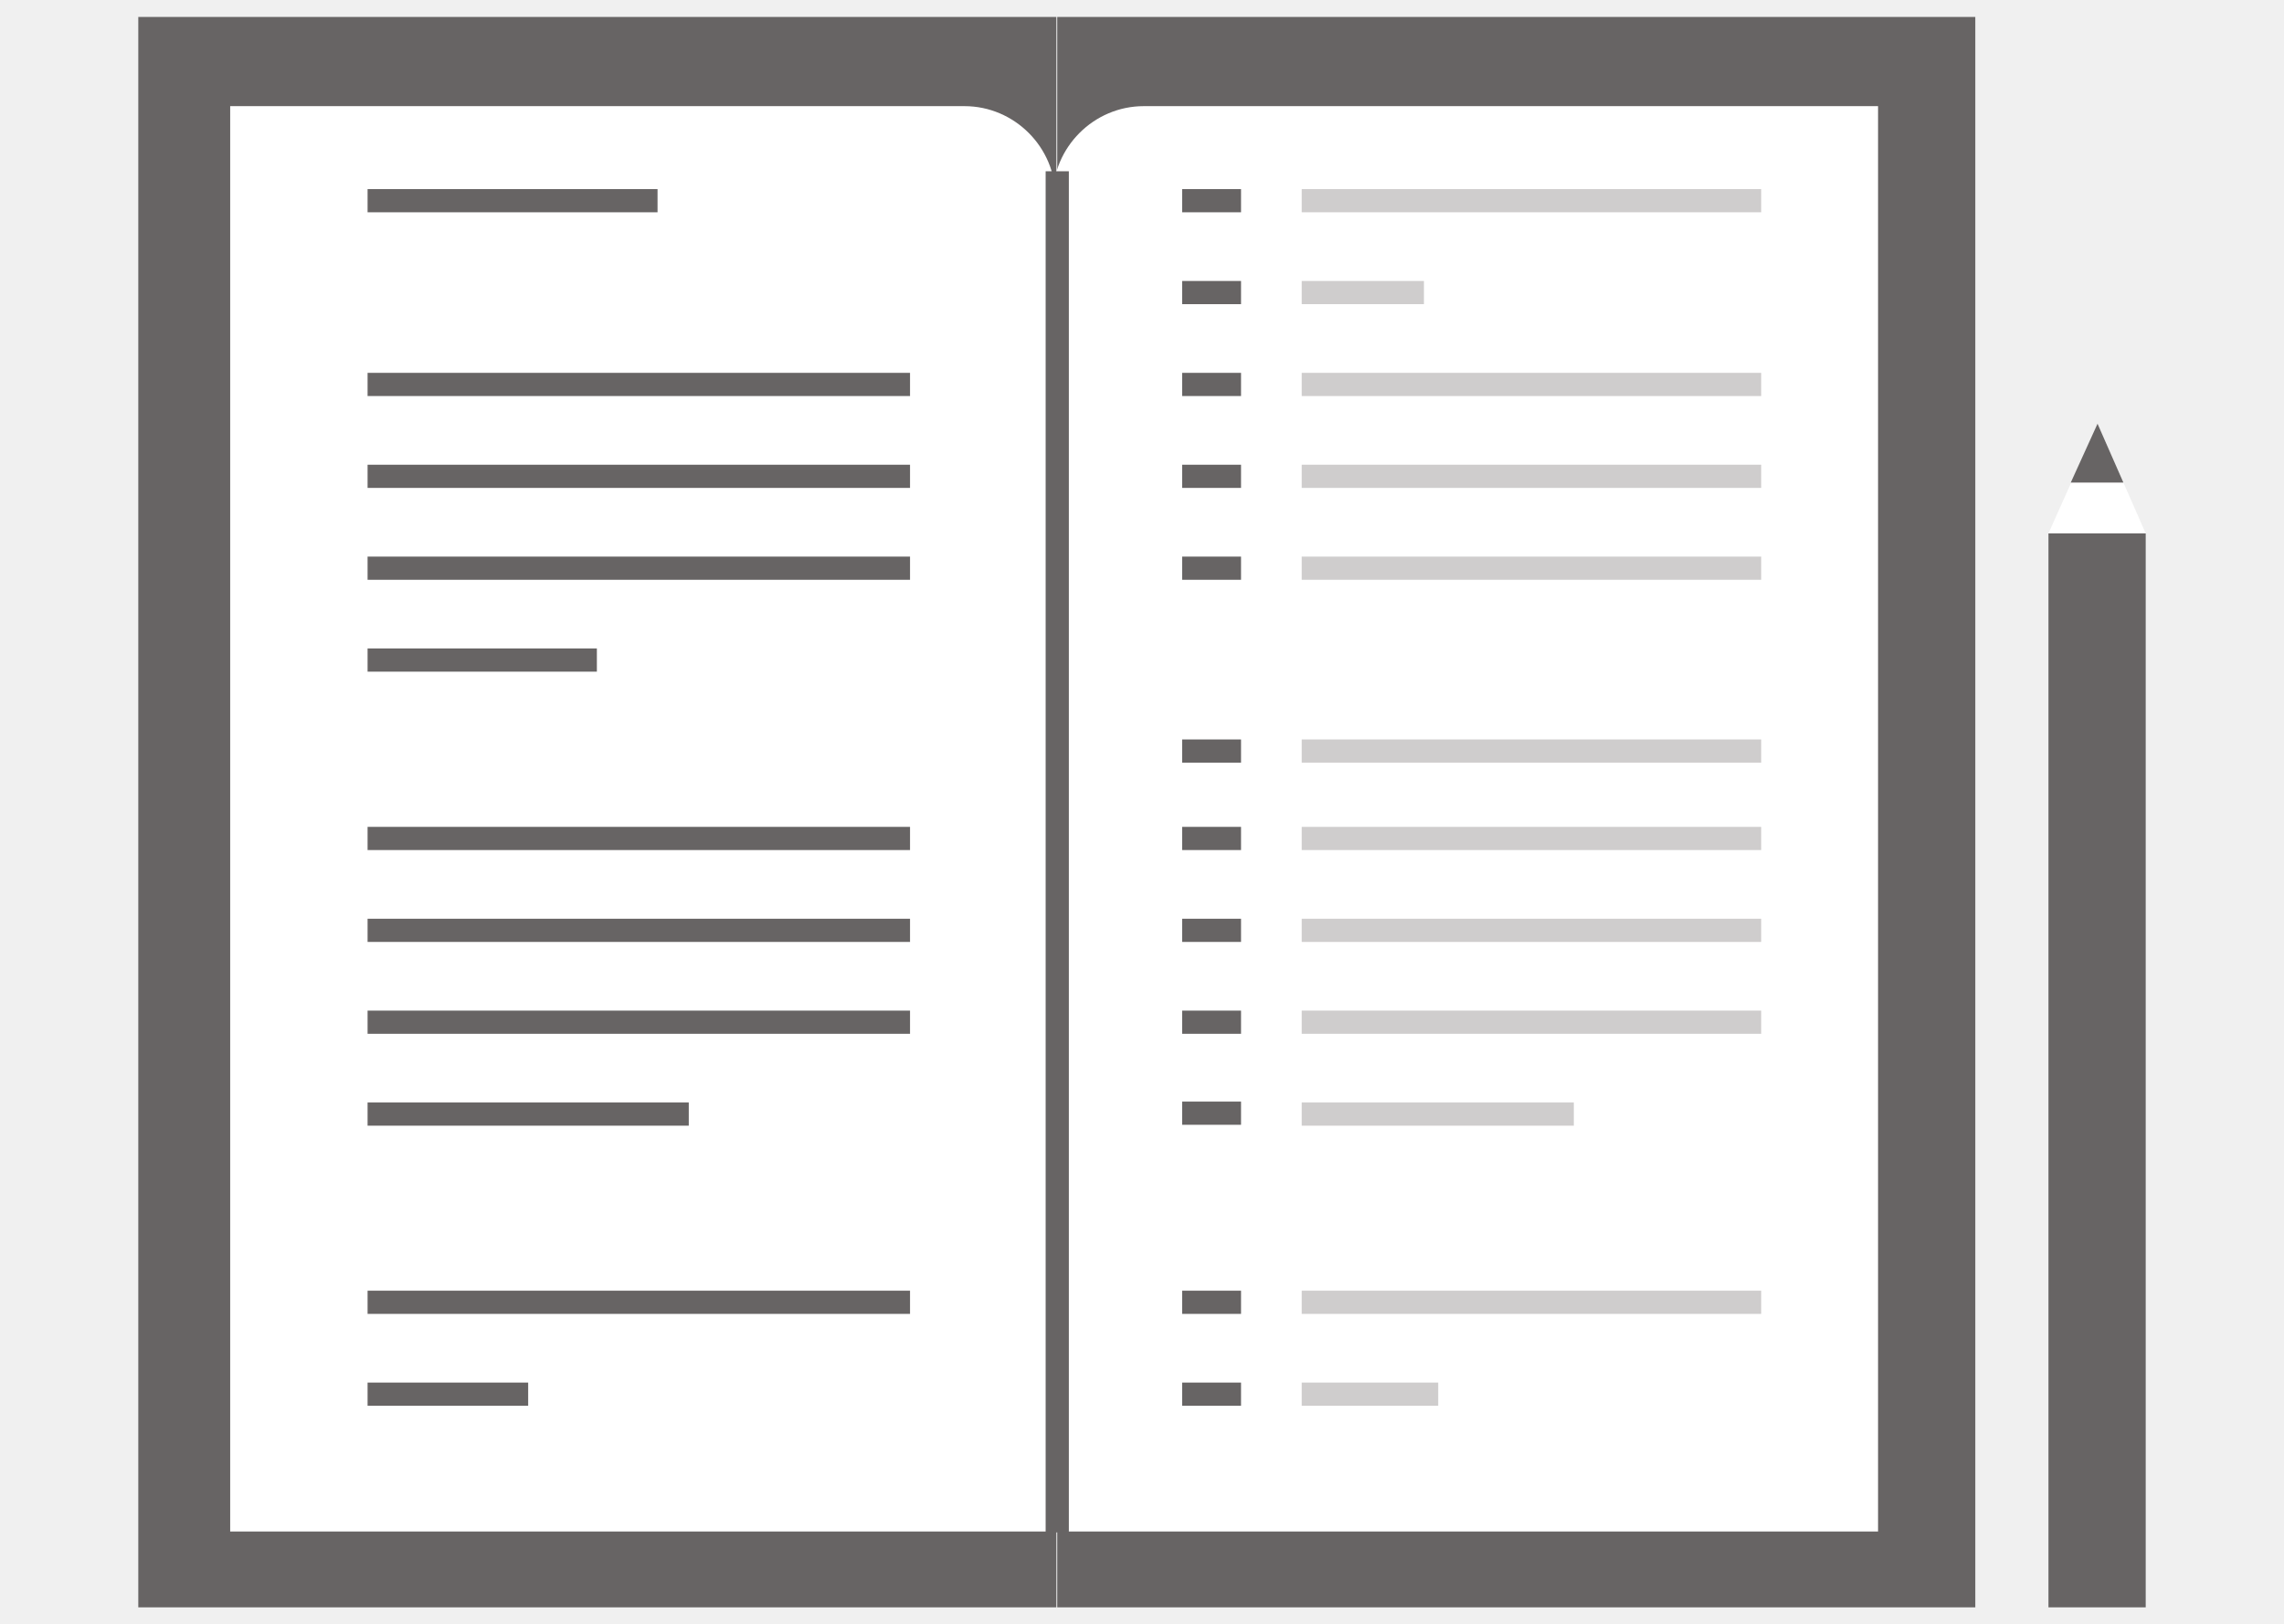
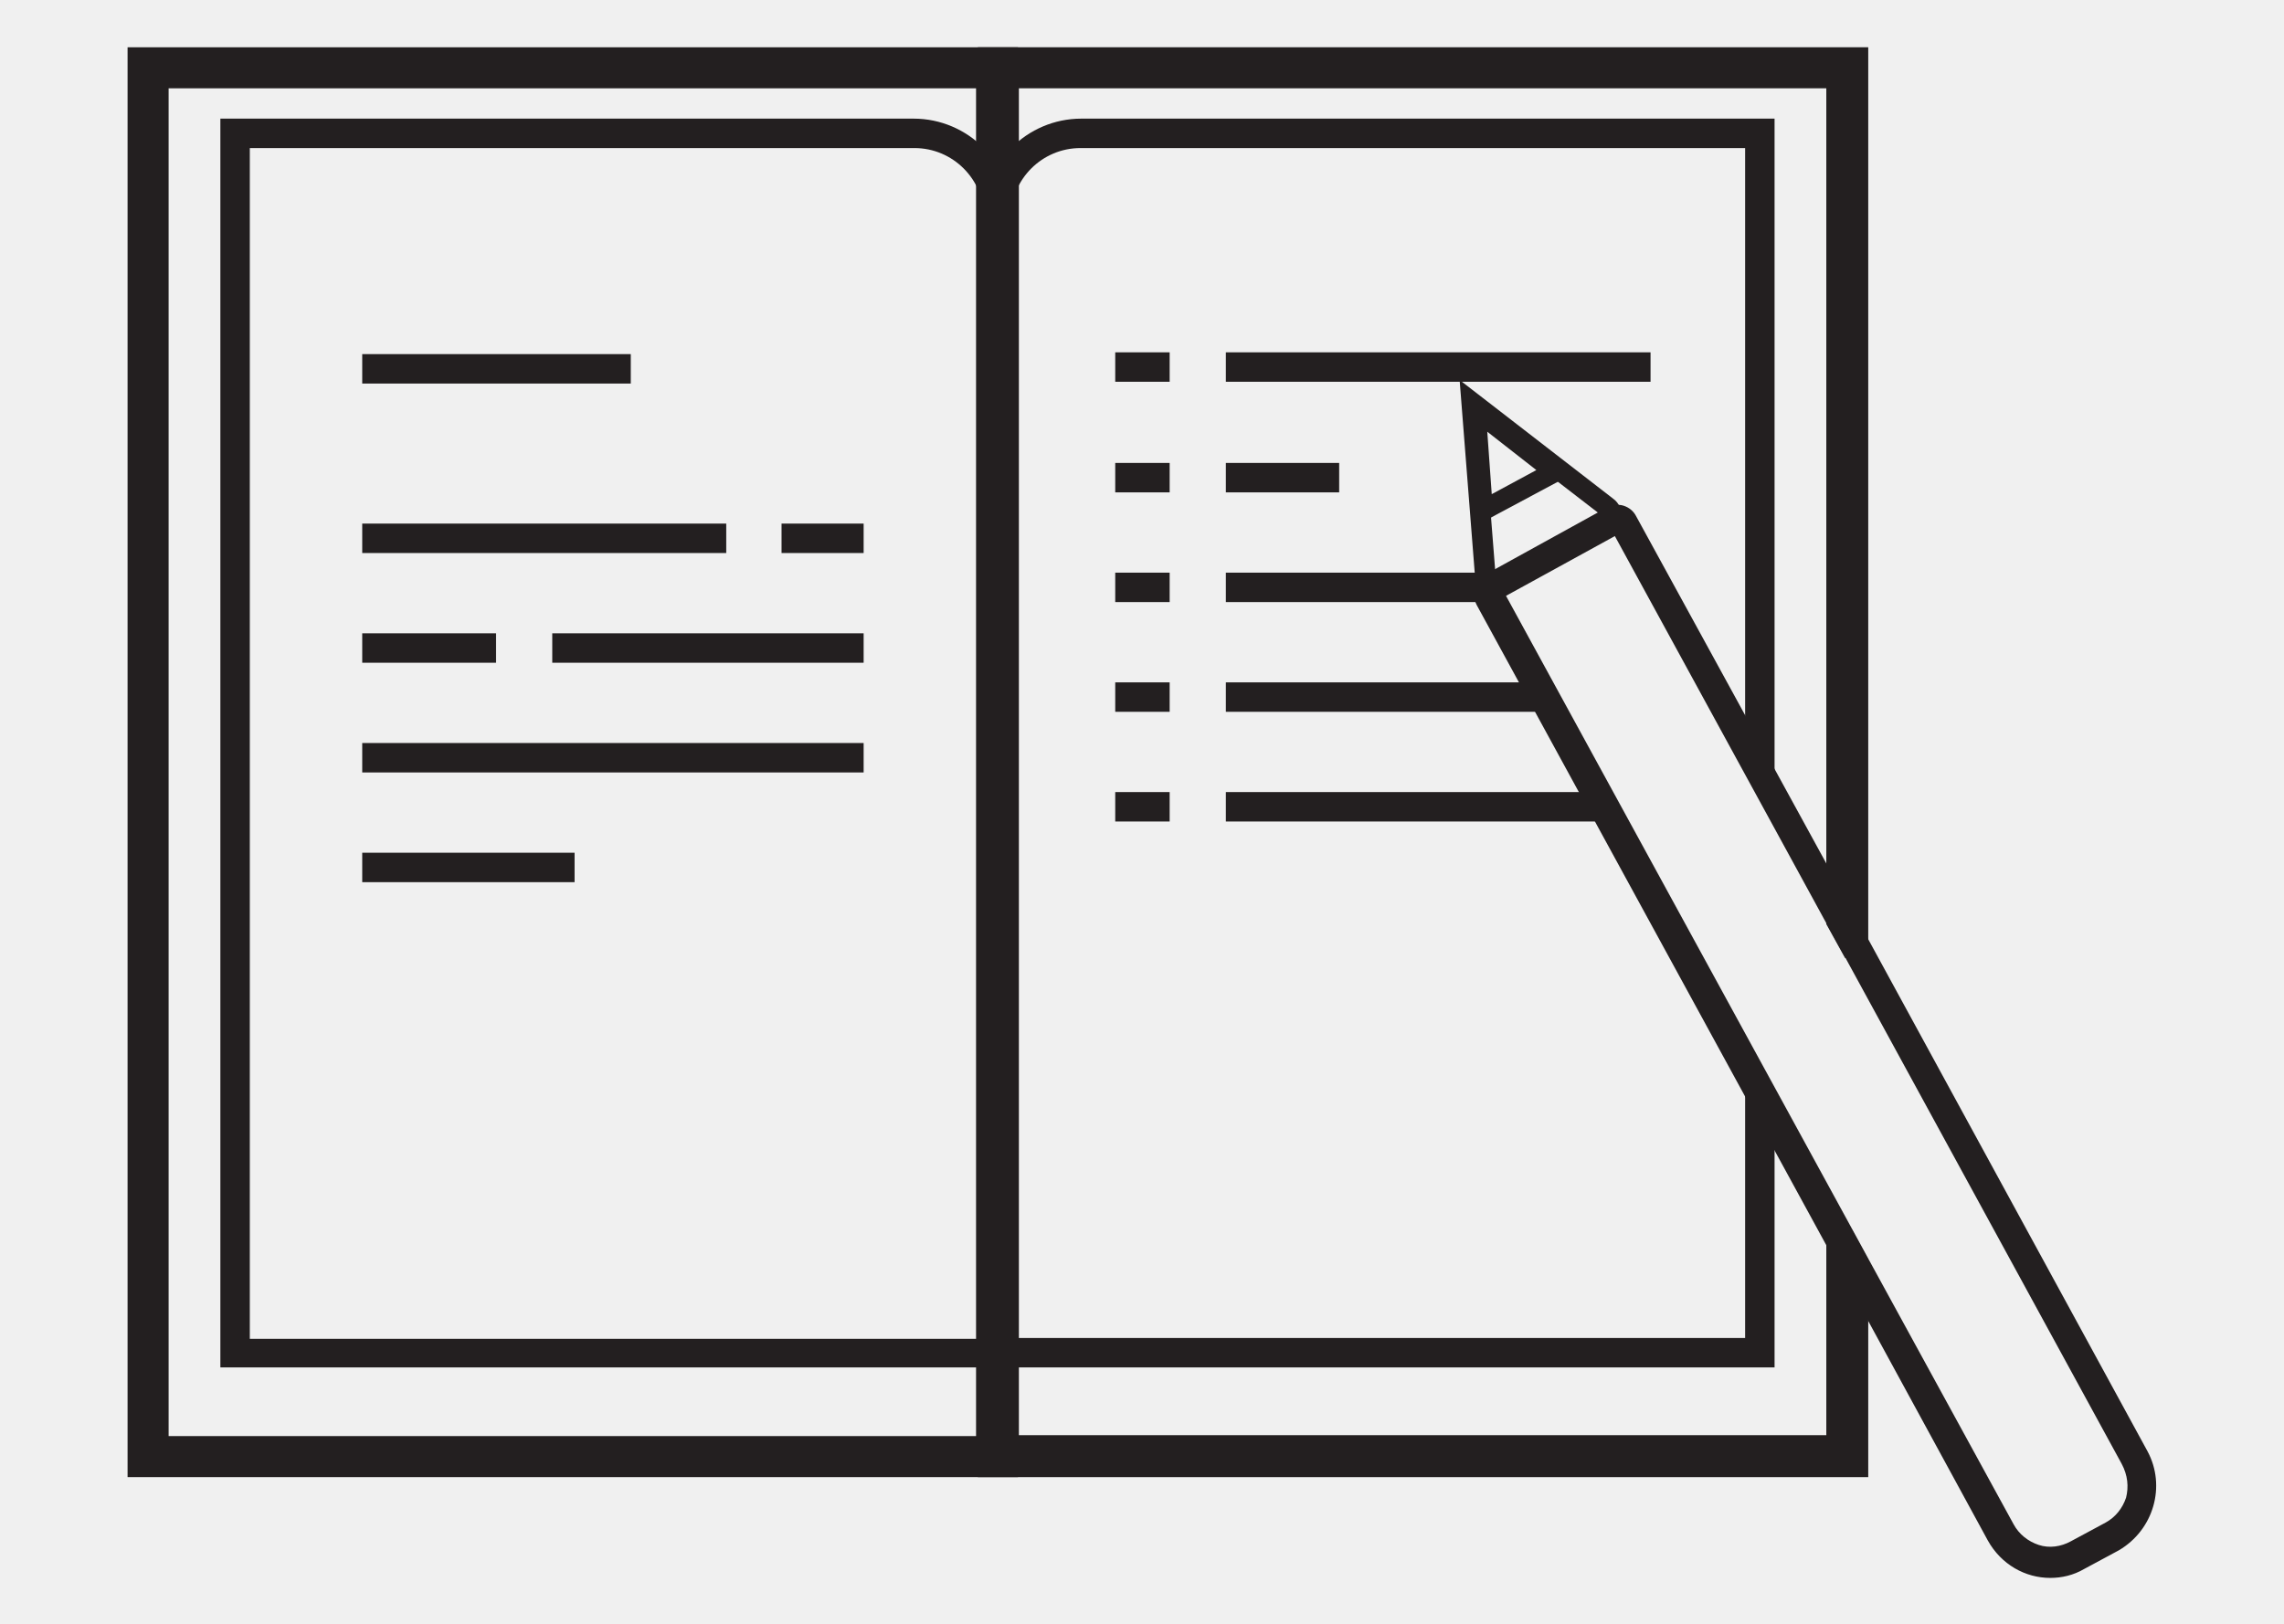
<svg xmlns="http://www.w3.org/2000/svg" version="1.1" id="Layer_1" x="0px" y="0px" viewBox="0 0 256 182" style="enable-background:new 0 0 256 182;" xml:space="preserve">
  <style type="text/css">
- 	.st0{fill:#676464;}
- 	.st1{fill:#FFFFFF;}
- 	.st2{fill:#CFCDCD;}
+ 	.st0{fill:#231F20;}
</style>
  <g>
    <g>
      <g>
-         <rect x="15.5" y="1.9" class="st0" width="102.9" height="178.3" />
+         <g>
+           <g>
+             <path class="st0" d="M114.1,165.6H14.3V5.3h99.8V165.6z M18.9,161h90.5V9.9H18.9V161z" />
+           </g>
+         </g>
+       </g>
+       <g>
+         <g>
+           <polygon class="st0" points="209.4,141.2 209.4,148 209.4,165.6 109.6,165.6 109.6,5.3 209.4,5.3 209.4,105.4 209.4,107.4       206.8,107.4 204.7,103.6 204.7,96.8 204.7,9.9 114.2,9.9 114.2,160.9 204.7,160.9 204.7,139.5 204.7,137.9 207.6,137.9     " />
+         </g>
+       </g>
+       <g>
+         <g>
+           <path class="st0" d="M113.3,153.3H24.7v-140h77.7c6.1,0,11.1,5,11.1,11.1c0,0.7-0.1,1.4-0.3,2.2V153.3z M28,150.1h82V26.1      l0.1-0.2c0.1-0.5,0.2-1,0.2-1.5c0-4.3-3.5-7.8-7.8-7.8H28V150.1z" />
+         </g>
+       </g>
+       <g>
+         <g>
+           <path class="st0" d="M198.9,153.3h-88.5V26.6c-0.2-0.7-0.3-1.4-0.3-2.2c0-6.1,5-11.1,11.1-11.1h77.7v73.3h-3.3V16.6h-74.5      c-4.3,0-7.8,3.5-7.8,7.8c0,0.5,0.1,1,0.2,1.5l0.1,0.2v123.9h82v-27.7h3.3V153.3z" />
+         </g>
+       </g>
+       <g>
+         <g>
+           <rect x="40.6" y="39.7" class="st0" width="30.1" height="3.3" />
+         </g>
+       </g>
+       <g>
+         <g>
+           <rect x="40.6" y="58.7" class="st0" width="40.8" height="3.3" />
+         </g>
+         <g>
+           <rect x="87.6" y="58.7" class="st0" width="9.2" height="3.3" />
+         </g>
+       </g>
+       <g>
+         <g>
+           <rect x="40.6" y="71" class="st0" width="15" height="3.3" />
+         </g>
+         <g>
+           <rect x="61.9" y="71" class="st0" width="34.9" height="3.3" />
+         </g>
+       </g>
+       <g>
+         <g>
+           <rect x="40.6" y="83.3" class="st0" width="56.2" height="3.3" />
+         </g>
+       </g>
+       <g>
+         <g>
+           <rect x="40.6" y="95.6" class="st0" width="23.8" height="3.3" />
+         </g>
+       </g>
+       <g>
+         <g>
+           <rect x="137.4" y="64.2" class="st0" width="29.1" height="3.3" />
+         </g>
+       </g>
+       <g>
+         <g>
+           <rect x="137.4" y="76.5" class="st0" width="35.3" height="3.3" />
+         </g>
+       </g>
+       <g>
+         <g>
+           <rect x="137.4" y="88.8" class="st0" width="41.8" height="3.3" />
+         </g>
+       </g>
+       <g>
+         <g>
+           <rect x="125" y="64.2" class="st0" width="6.1" height="3.3" />
+         </g>
+       </g>
+       <g>
+         <g>
+           <rect x="137.4" y="39.5" class="st0" width="47.6" height="3.3" />
+         </g>
+       </g>
+       <g>
+         <g>
+           <rect x="125" y="39.5" class="st0" width="6.1" height="3.3" />
+         </g>
+       </g>
+       <g>
+         <g>
+           <rect x="137.4" y="51.9" class="st0" width="12.7" height="3.3" />
+         </g>
+       </g>
+       <g>
+         <g>
+           <rect x="125" y="51.9" class="st0" width="6.1" height="3.3" />
+         </g>
+       </g>
+       <g>
+         <g>
+           <rect x="125" y="76.5" class="st0" width="6.1" height="3.3" />
+         </g>
+       </g>
+       <g>
+         <g>
+           <rect x="125" y="88.8" class="st0" width="6.1" height="3.3" />
+         </g>
      </g>
    </g>
    <g>
-       <rect x="118.5" y="1.9" class="st0" width="102.9" height="178.3" />
-     </g>
-     <g>
-       <path class="st1" d="M118,22" />
-     </g>
-     <g>
-       <path class="st1" d="M118.3,22.1c0-5.6-4.6-10.2-10.2-10.2H25.8v159.8H118V24.2C118.2,23.5,118.3,22.8,118.3,22.1z" />
-     </g>
-     <g>
-       <path class="st1" d="M118,22.1c0-5.6,4.6-10.2,10.2-10.2h82.3v159.8h-92.2V24.2C118.1,23.5,118,22.8,118,22.1z" />
-     </g>
-     <g>
-       <rect x="41.2" y="21.2" class="st0" width="32.5" height="2.6" />
-     </g>
-     <g>
-       <rect x="41.2" y="41.8" class="st0" width="60.8" height="2.6" />
-     </g>
-     <g>
-       <rect x="41.2" y="52.1" class="st0" width="60.8" height="2.6" />
-     </g>
-     <g>
-       <rect x="41.2" y="62.4" class="st0" width="60.8" height="2.6" />
-     </g>
-     <g>
-       <rect x="41.2" y="72.7" class="st0" width="25.7" height="2.6" />
-     </g>
-     <g>
-       <rect x="41.2" y="92.7" class="st0" width="60.8" height="2.6" />
-     </g>
-     <g>
-       <rect x="41.2" y="103" class="st0" width="60.8" height="2.6" />
-     </g>
-     <g>
-       <rect x="41.2" y="113.3" class="st0" width="60.8" height="2.6" />
-     </g>
-     <g>
-       <rect x="41.2" y="144.7" class="st0" width="60.8" height="2.6" />
-     </g>
-     <g>
-       <rect x="41.2" y="155" class="st0" width="18" height="2.6" />
-     </g>
-     <g>
-       <rect x="41.2" y="123.6" class="st0" width="36" height="2.6" />
-     </g>
-     <g>
-       <rect x="145.9" y="41.8" class="st2" width="51.5" height="2.6" />
-     </g>
-     <g>
-       <rect x="145.9" y="52.1" class="st2" width="51.5" height="2.6" />
-     </g>
-     <g>
-       <rect x="145.9" y="62.4" class="st2" width="51.5" height="2.6" />
-     </g>
-     <g>
-       <rect x="145.9" y="92.7" class="st2" width="51.5" height="2.6" />
-     </g>
-     <g>
-       <rect x="145.9" y="82.9" class="st2" width="51.5" height="2.6" />
-     </g>
-     <g>
-       <rect x="145.9" y="103" class="st2" width="51.5" height="2.6" />
-     </g>
-     <g>
-       <rect x="145.9" y="113.3" class="st2" width="51.5" height="2.6" />
-     </g>
-     <g>
-       <rect x="145.9" y="144.7" class="st2" width="51.5" height="2.6" />
-     </g>
-     <g>
-       <rect x="145.9" y="155" class="st2" width="15.3" height="2.6" />
-     </g>
-     <g>
-       <rect x="145.9" y="123.6" class="st2" width="30.5" height="2.6" />
-     </g>
-     <g>
-       <rect x="132.5" y="41.8" class="st0" width="6.6" height="2.6" />
-     </g>
-     <g>
-       <rect x="145.9" y="21.2" class="st2" width="51.5" height="2.6" />
-     </g>
-     <g>
-       <rect x="132.5" y="21.2" class="st0" width="6.6" height="2.6" />
-     </g>
-     <g>
-       <rect x="145.9" y="31.5" class="st2" width="13.7" height="2.6" />
-     </g>
-     <g>
-       <rect x="132.5" y="31.5" class="st0" width="6.6" height="2.6" />
-     </g>
-     <g>
-       <rect x="132.5" y="52.1" class="st0" width="6.6" height="2.6" />
-     </g>
-     <g>
-       <rect x="132.5" y="62.4" class="st0" width="6.6" height="2.6" />
-     </g>
-     <g>
-       <rect x="132.5" y="82.9" class="st0" width="6.6" height="2.6" />
-     </g>
-     <g>
-       <rect x="132.5" y="92.7" class="st0" width="6.6" height="2.6" />
-     </g>
-     <g>
-       <rect x="132.5" y="103" class="st0" width="6.6" height="2.6" />
-     </g>
-     <g>
-       <rect x="132.5" y="113.3" class="st0" width="6.6" height="2.6" />
-     </g>
-     <g>
-       <rect x="132.5" y="123.5" class="st0" width="6.6" height="2.6" />
-     </g>
-     <g>
-       <rect x="132.5" y="144.7" class="st0" width="6.6" height="2.6" />
-     </g>
-     <g>
-       <rect x="132.5" y="155" class="st0" width="6.6" height="2.6" />
-     </g>
-     <g>
-       <rect x="117.2" y="19.2" class="st0" width="2.6" height="152.6" />
-     </g>
-     <g>
      <g>
-         <rect x="229.6" y="59.8" class="st0" width="10.9" height="120.4" />
-       </g>
-       <g>
-         <polygon class="st1" points="235.1,47.5 240.5,59.8 229.6,59.8    " />
-       </g>
-       <g>
-         <polygon class="st0" points="235.1,47.5 238,54.1 232.1,54.1    " />
+         <g>
+           <g>
+             <path class="st0" d="M240.7,162.7l-31.3-57.4l-4.7-8.5l-21.3-38.9c-0.3-0.6-0.8-1-1.4-1.2c-0.6-0.2-1.3-0.1-1.9,0.2l-13.6,7.5       c-0.6,0.3-1,0.8-1.2,1.5c-0.2,0.6-0.1,1.3,0.2,1.9l39.2,71.8l4.7,8.5l13.4,24.6c1.5,2.7,4.2,4.2,7,4.2c1.3,0,2.6-0.3,3.8-1       l3.9-2.1C241.4,171.5,242.8,166.6,240.7,162.7z M238.3,167.9c-0.4,1.2-1.2,2.2-2.3,2.8l-3.9,2.1c-1.1,0.6-2.4,0.8-3.6,0.4       c-1.2-0.4-2.2-1.2-2.8-2.3l-16.3-29.8l-1.8-3.3l-38.8-71l12.2-6.7l23.7,43.4l2.1,3.8l31,56.8       C238.5,165.4,238.6,166.7,238.3,167.9z" />
+           </g>
+         </g>
+         <g>
+           <g>
+             <path class="st0" d="M167.8,66.6c-0.4,0-0.8-0.1-1.2-0.3c-0.7-0.4-1.2-1.1-1.3-2l-1.7-21.7l17.2,13.3c0.7,0.5,1,1.3,1,2.2       s-0.5,1.6-1.3,2L169,66.3C168.6,66.5,168.2,66.6,167.8,66.6z M166.3,47.6l1.3,16.5c0,0,0,0.1,0.1,0.1c0.1,0,0.1,0,0.2,0       l11.5-6.3c0,0,0.1,0,0.1-0.1c0-0.1,0-0.1-0.1-0.1L166.3,47.6z" />
+           </g>
+         </g>
+         <g>
+           <g>
+             <path class="st0" d="M165.1,59.1L164,43.4l12.5,9.6L165.1,59.1z M166.7,48.4l0.5,7l5-2.7L166.7,48.4z" />
+           </g>
+         </g>
      </g>
    </g>
  </g>
</svg>
